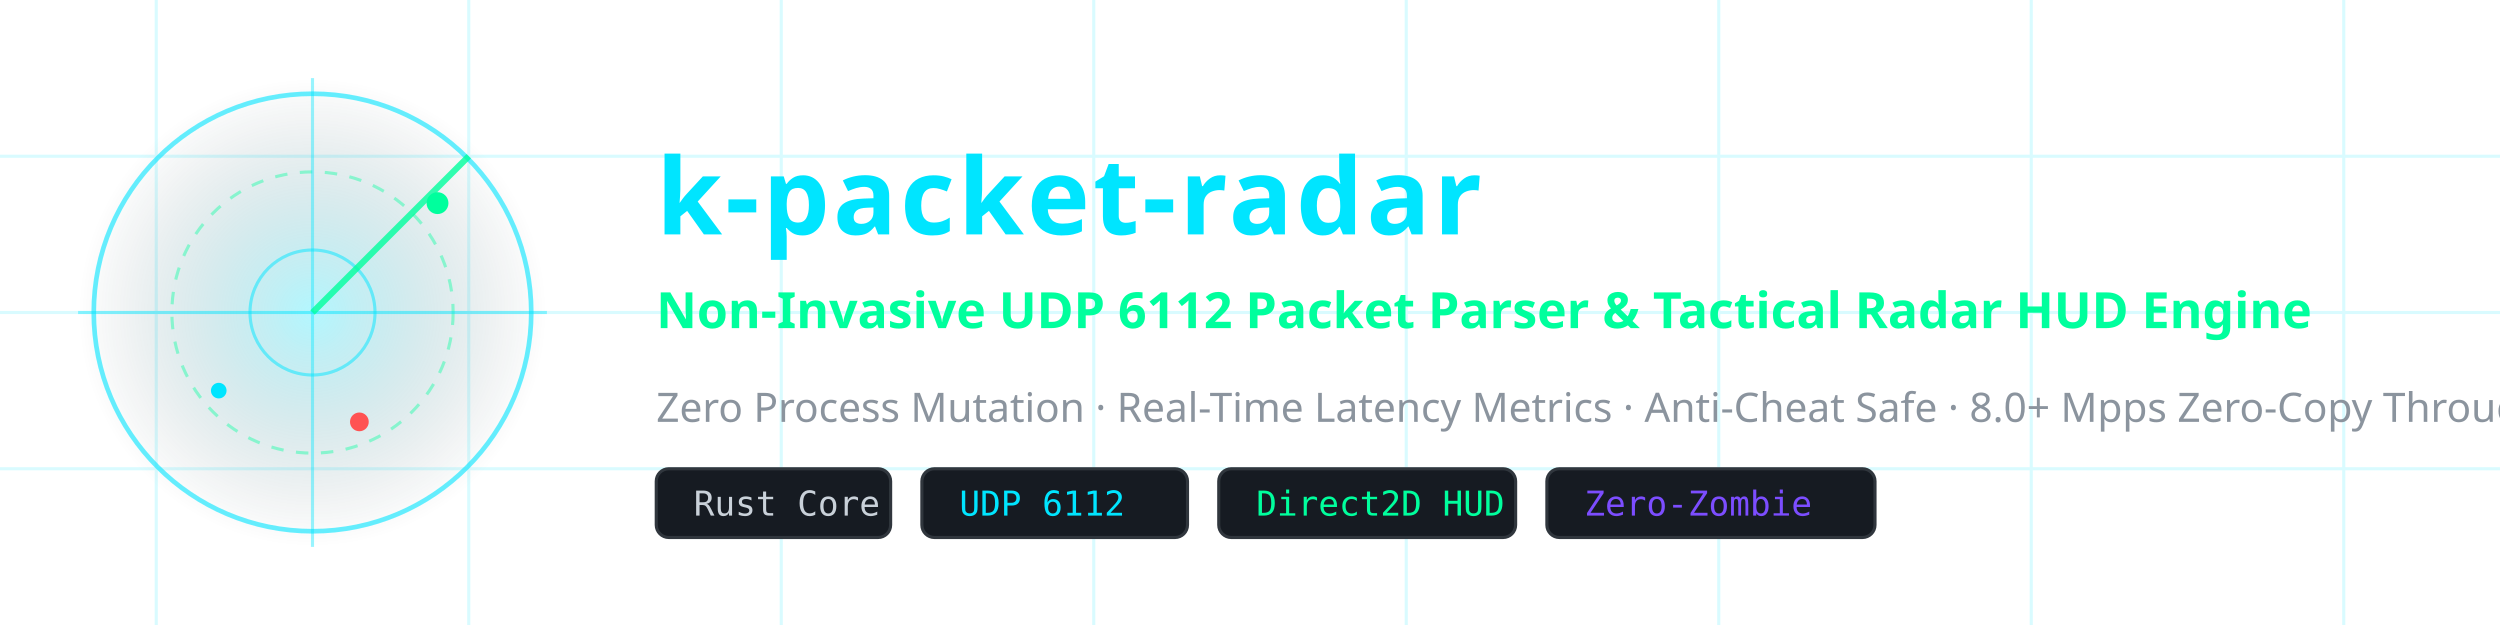
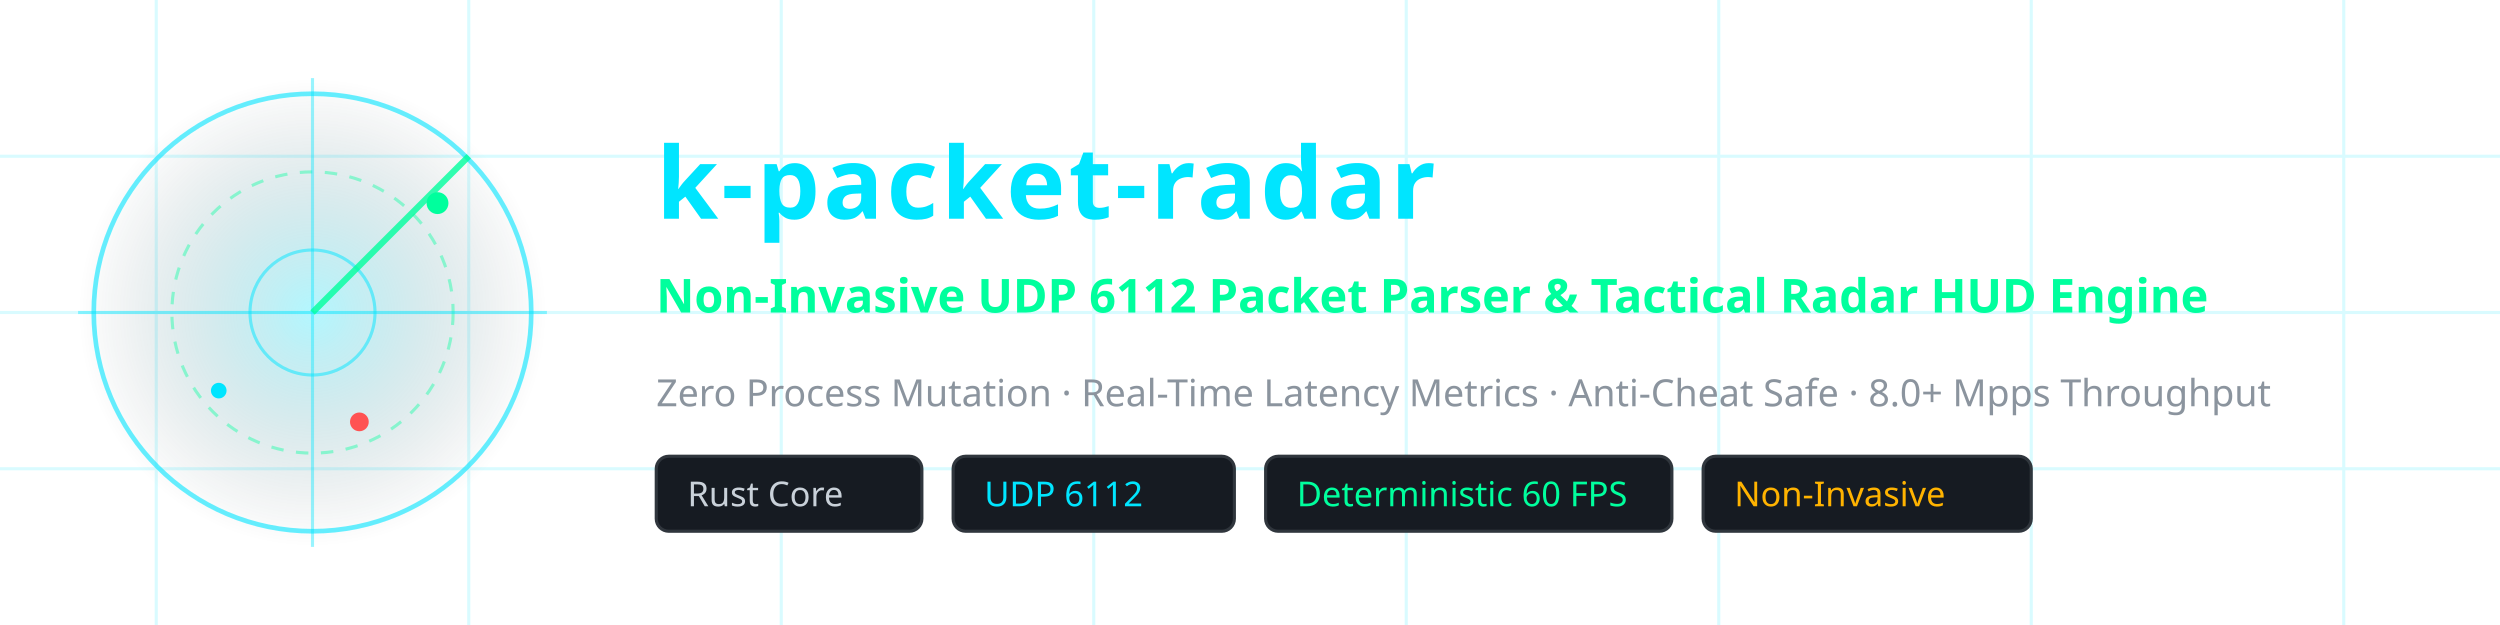
<svg xmlns="http://www.w3.org/2000/svg" viewBox="0 0 800 200" width="100%" height="200" style="background:#0d1117;border-radius:8px">
  <defs>
-     <linearGradient id="radgrad" x1="0%" y1="0%" x2="100%" y2="100%">
-       <stop offset="0%" stop-color="#00E5FF" stop-opacity="0.8" />
-       <stop offset="100%" stop-color="#00FF9D" stop-opacity="0.2" />
-     </linearGradient>
-     <radialGradient id="glow" cx="50%" cy="50%" r="50%">
+     <radialGradient id="glow-en" cx="50%" cy="50%" r="50%">
      <stop offset="0%" stop-color="#00E5FF" stop-opacity="0.3" />
      <stop offset="100%" stop-color="#0d1117" stop-opacity="0" />
    </radialGradient>
  </defs>
  <g opacity="0.15" stroke="#00E5FF" stroke-width="1">
    <line x1="50" y1="0" x2="50" y2="200" />
    <line x1="150" y1="0" x2="150" y2="200" />
    <line x1="250" y1="0" x2="250" y2="200" />
    <line x1="350" y1="0" x2="350" y2="200" />
    <line x1="450" y1="0" x2="450" y2="200" />
    <line x1="550" y1="0" x2="550" y2="200" />
    <line x1="650" y1="0" x2="650" y2="200" />
    <line x1="750" y1="0" x2="750" y2="200" />
    <line x1="0" y1="50" x2="800" y2="50" />
    <line x1="0" y1="100" x2="800" y2="100" />
    <line x1="0" y1="150" x2="800" y2="150" />
  </g>
-   <circle cx="100" cy="100" r="75" fill="url(#glow)" />
+   <circle cx="100" cy="100" r="75" fill="url(#glow-en)" />
  <circle cx="100" cy="100" r="70" fill="none" stroke="#00E5FF" stroke-width="1.5" opacity="0.6" />
  <circle cx="100" cy="100" r="45" fill="none" stroke="#00FF9D" stroke-width="1" opacity="0.4" stroke-dasharray="4,4" />
  <circle cx="100" cy="100" r="20" fill="none" stroke="#00E5FF" stroke-width="1" opacity="0.5" />
  <line x1="100" y1="25" x2="100" y2="175" stroke="#00E5FF" stroke-width="1" opacity="0.4" />
  <line x1="25" y1="100" x2="175" y2="100" stroke="#00E5FF" stroke-width="1" opacity="0.4" />
  <line x1="100" y1="100" x2="150" y2="50" stroke="#00FF9D" stroke-width="2" opacity="0.8" />
  <circle cx="140" cy="65" r="3.5" fill="#00FF9D" />
  <circle cx="70" cy="125" r="2.5" fill="#00E5FF" />
  <circle cx="115" cy="135" r="3" fill="#FF5252" />
-   <text x="210" y="75" font-family="'Segoe UI', -apple-system, sans-serif" font-weight="800" font-size="34" fill="#00E5FF" letter-spacing="1">
+   <text x="210" y="70" font-family="'Segoe UI', -apple-system, sans-serif" font-weight="800" font-size="32" fill="#00E5FF" letter-spacing="1">
    k-packet-radar
  </text>
-   <text x="210" y="105" font-family="'Segoe UI', -apple-system, sans-serif" font-weight="600" font-size="16" fill="#00FF9D">
+   <text x="210" y="100" font-family="'Segoe UI', -apple-system, sans-serif" font-weight="600" font-size="15" fill="#00FF9D">
    Non-Invasive UDP 6112 Packet Parser &amp; Tactical Radar HUD Engine
  </text>
-   <text x="210" y="135" font-family="'Segoe UI', -apple-system, sans-serif" font-weight="400" font-size="13" fill="#8b949e">
-     Zero Process Mutation · Real-Time Latency Metrics · Anti-Cheat Safe · 8.0+ Mpps Zero-Copy Throughput
+   <text x="210" y="130" font-family="'Segoe UI', -apple-system, sans-serif" font-weight="400" font-size="12" fill="#8b949e">
+     Zero Process Mutation · Real-Time Latency Metrics · Anti-Cheat Safe · 8.0+ Mpps Throughput
  </text>
-   <g transform="translate(210, 150)">
-     <rect x="0" y="0" width="75" height="22" rx="4" fill="#161b22" stroke="#30363d" />
-     <text x="12" y="15" font-family="monospace" font-size="11" fill="#c9d1d9">Rust Core</text>
-     <rect x="85" y="0" width="85" height="22" rx="4" fill="#161b22" stroke="#30363d" />
-     <text x="97" y="15" font-family="monospace" font-size="11" fill="#00E5FF">UDP 6112</text>
-     <rect x="180" y="0" width="95" height="22" rx="4" fill="#161b22" stroke="#30363d" />
-     <text x="192" y="15" font-family="monospace" font-size="11" fill="#00FF9D">Direct2D HUD</text>
-     <rect x="285" y="0" width="105" height="22" rx="4" fill="#161b22" stroke="#30363d" />
-     <text x="297" y="15" font-family="monospace" font-size="11" fill="#7C4DFF">Zero-Zombie</text>
+   <g transform="translate(210, 146)">
+     <rect x="0" y="0" width="85" height="24" rx="4" fill="#161b22" stroke="#30363d" />
+     <text x="10" y="16" font-family="'Segoe UI', monospace" font-size="11" fill="#c9d1d9">Rust Core</text>
+     <rect x="95" y="0" width="90" height="24" rx="4" fill="#161b22" stroke="#30363d" />
+     <text x="105" y="16" font-family="'Segoe UI', monospace" font-size="11" fill="#00E5FF">UDP 6112</text>
+     <rect x="195" y="0" width="130" height="24" rx="4" fill="#161b22" stroke="#30363d" />
+     <text x="205" y="16" font-family="'Segoe UI', monospace" font-size="11" fill="#00FF9D">Deterministic 60 FPS</text>
+     <rect x="335" y="0" width="105" height="24" rx="4" fill="#161b22" stroke="#30363d" />
+     <text x="345" y="16" font-family="'Segoe UI', monospace" font-size="11" fill="#FFB300">Non-Invasive</text>
  </g>
</svg>
